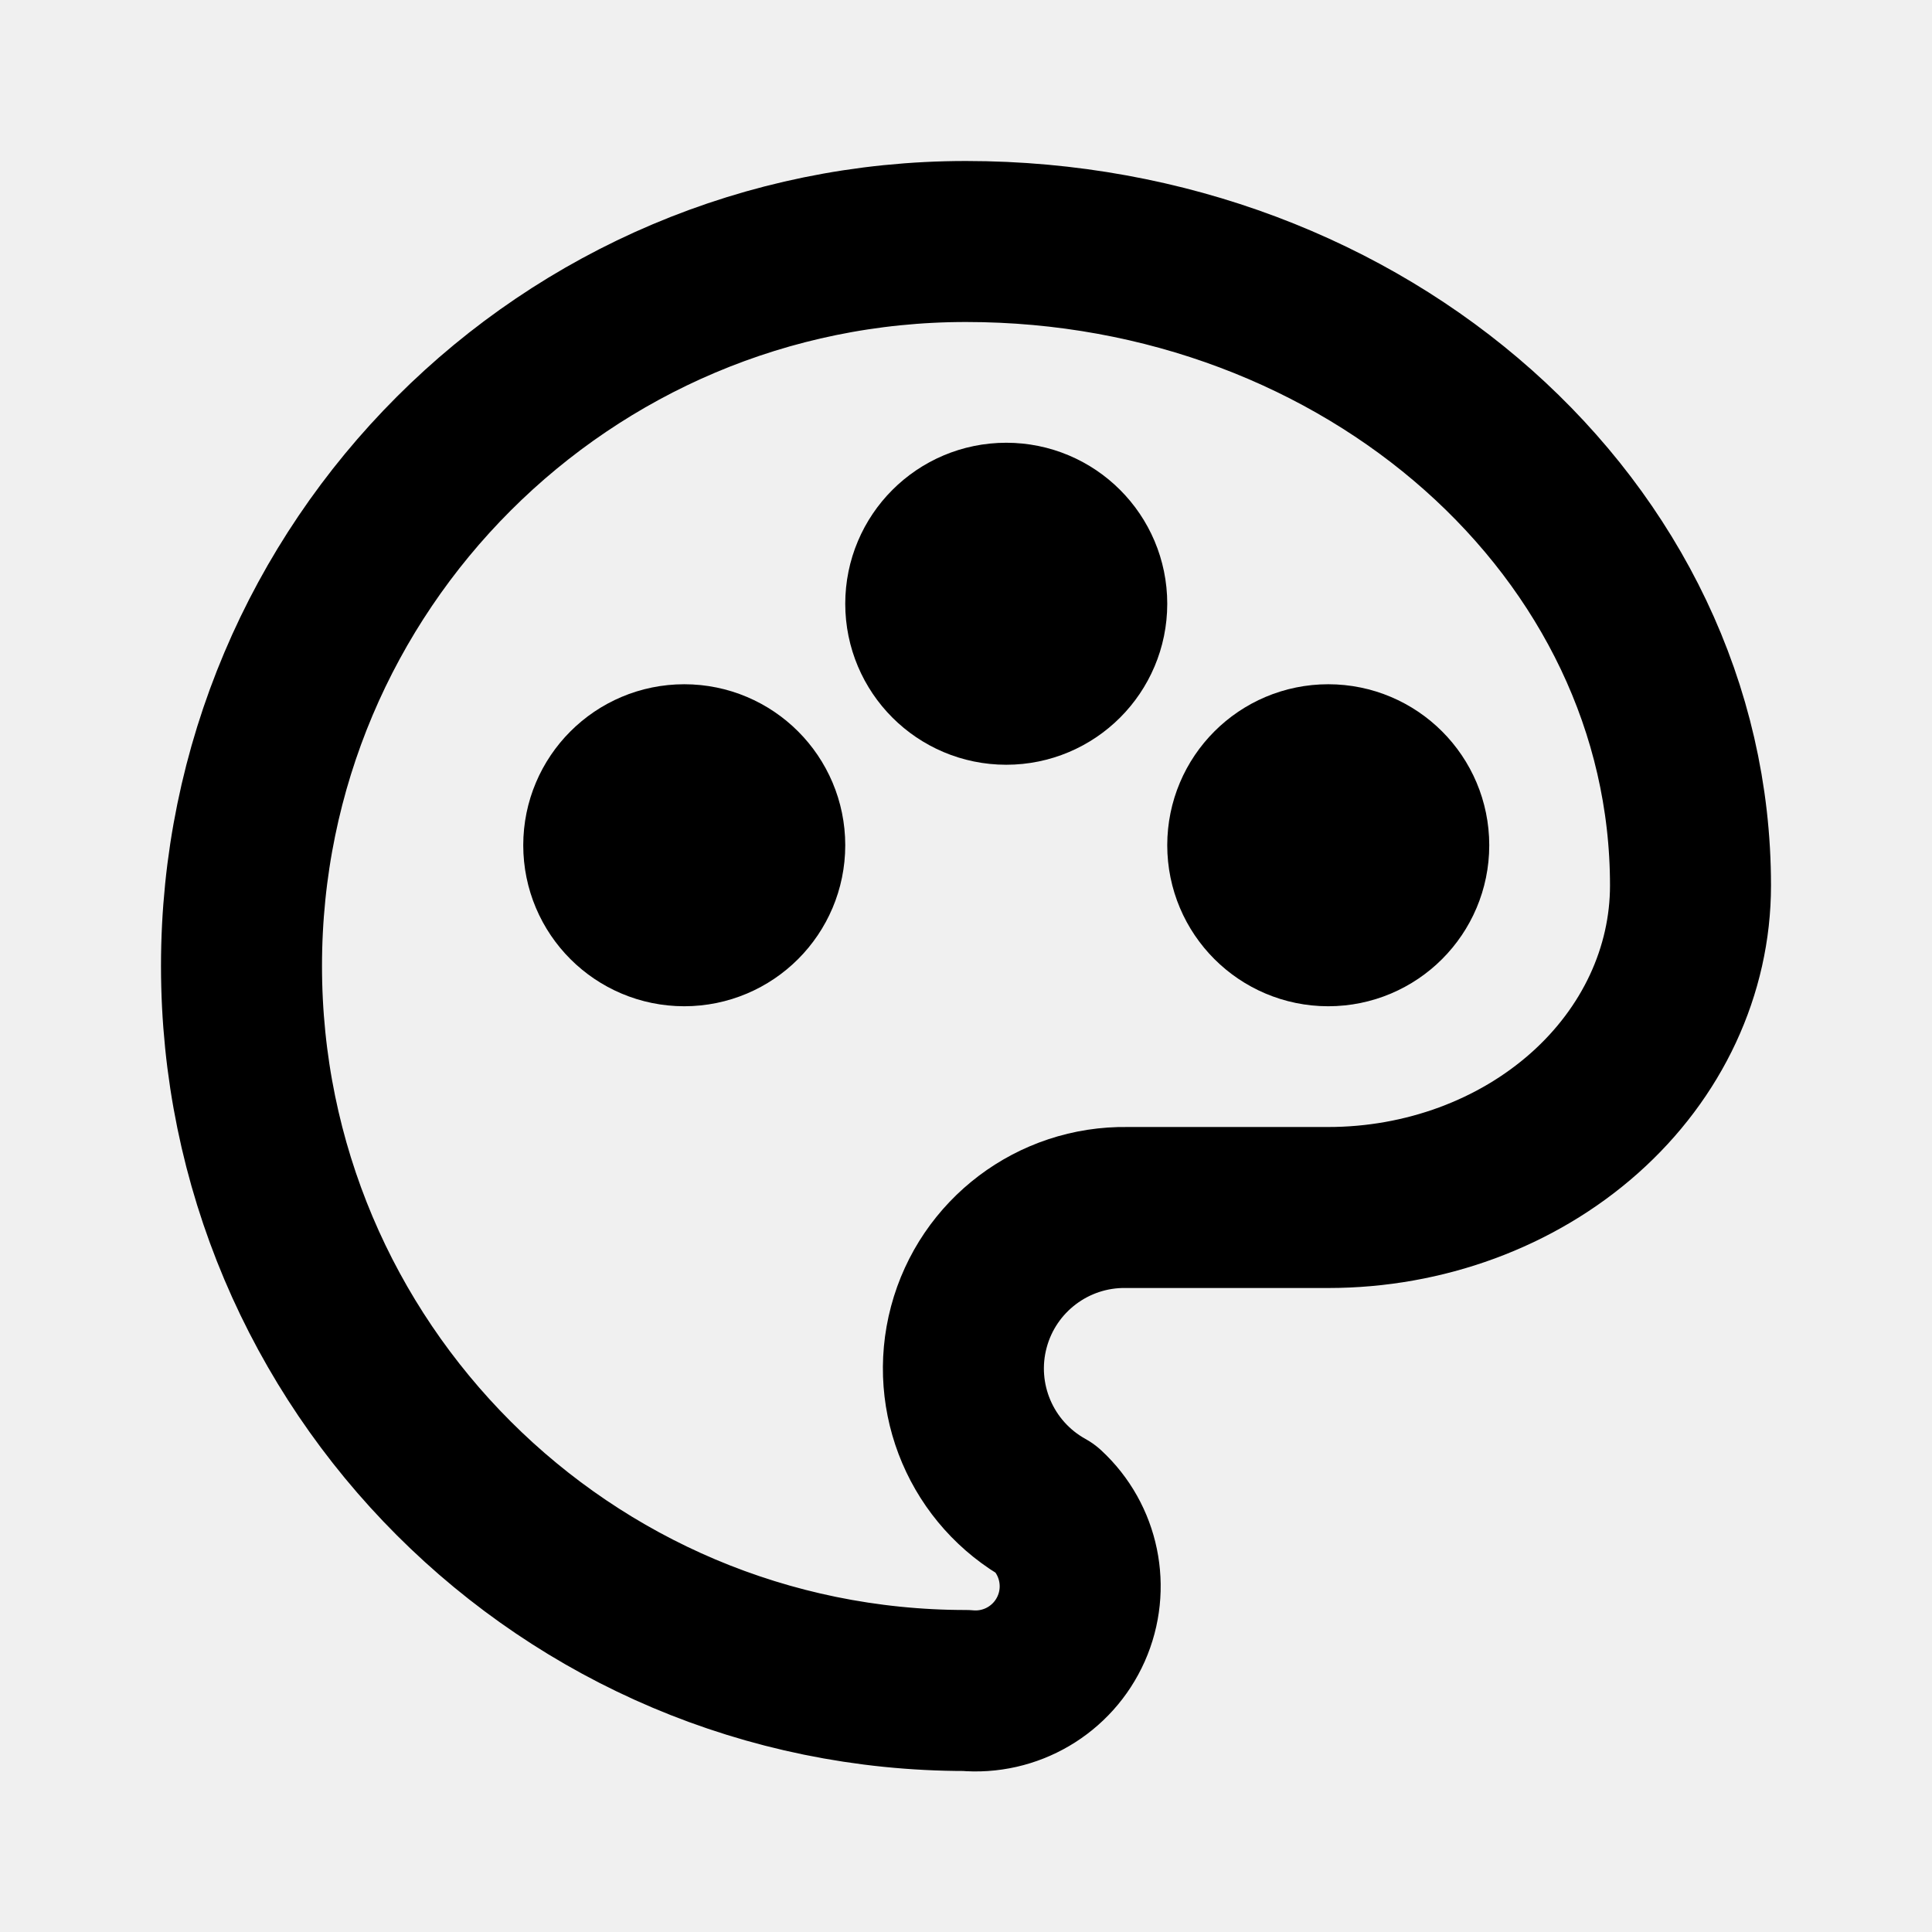
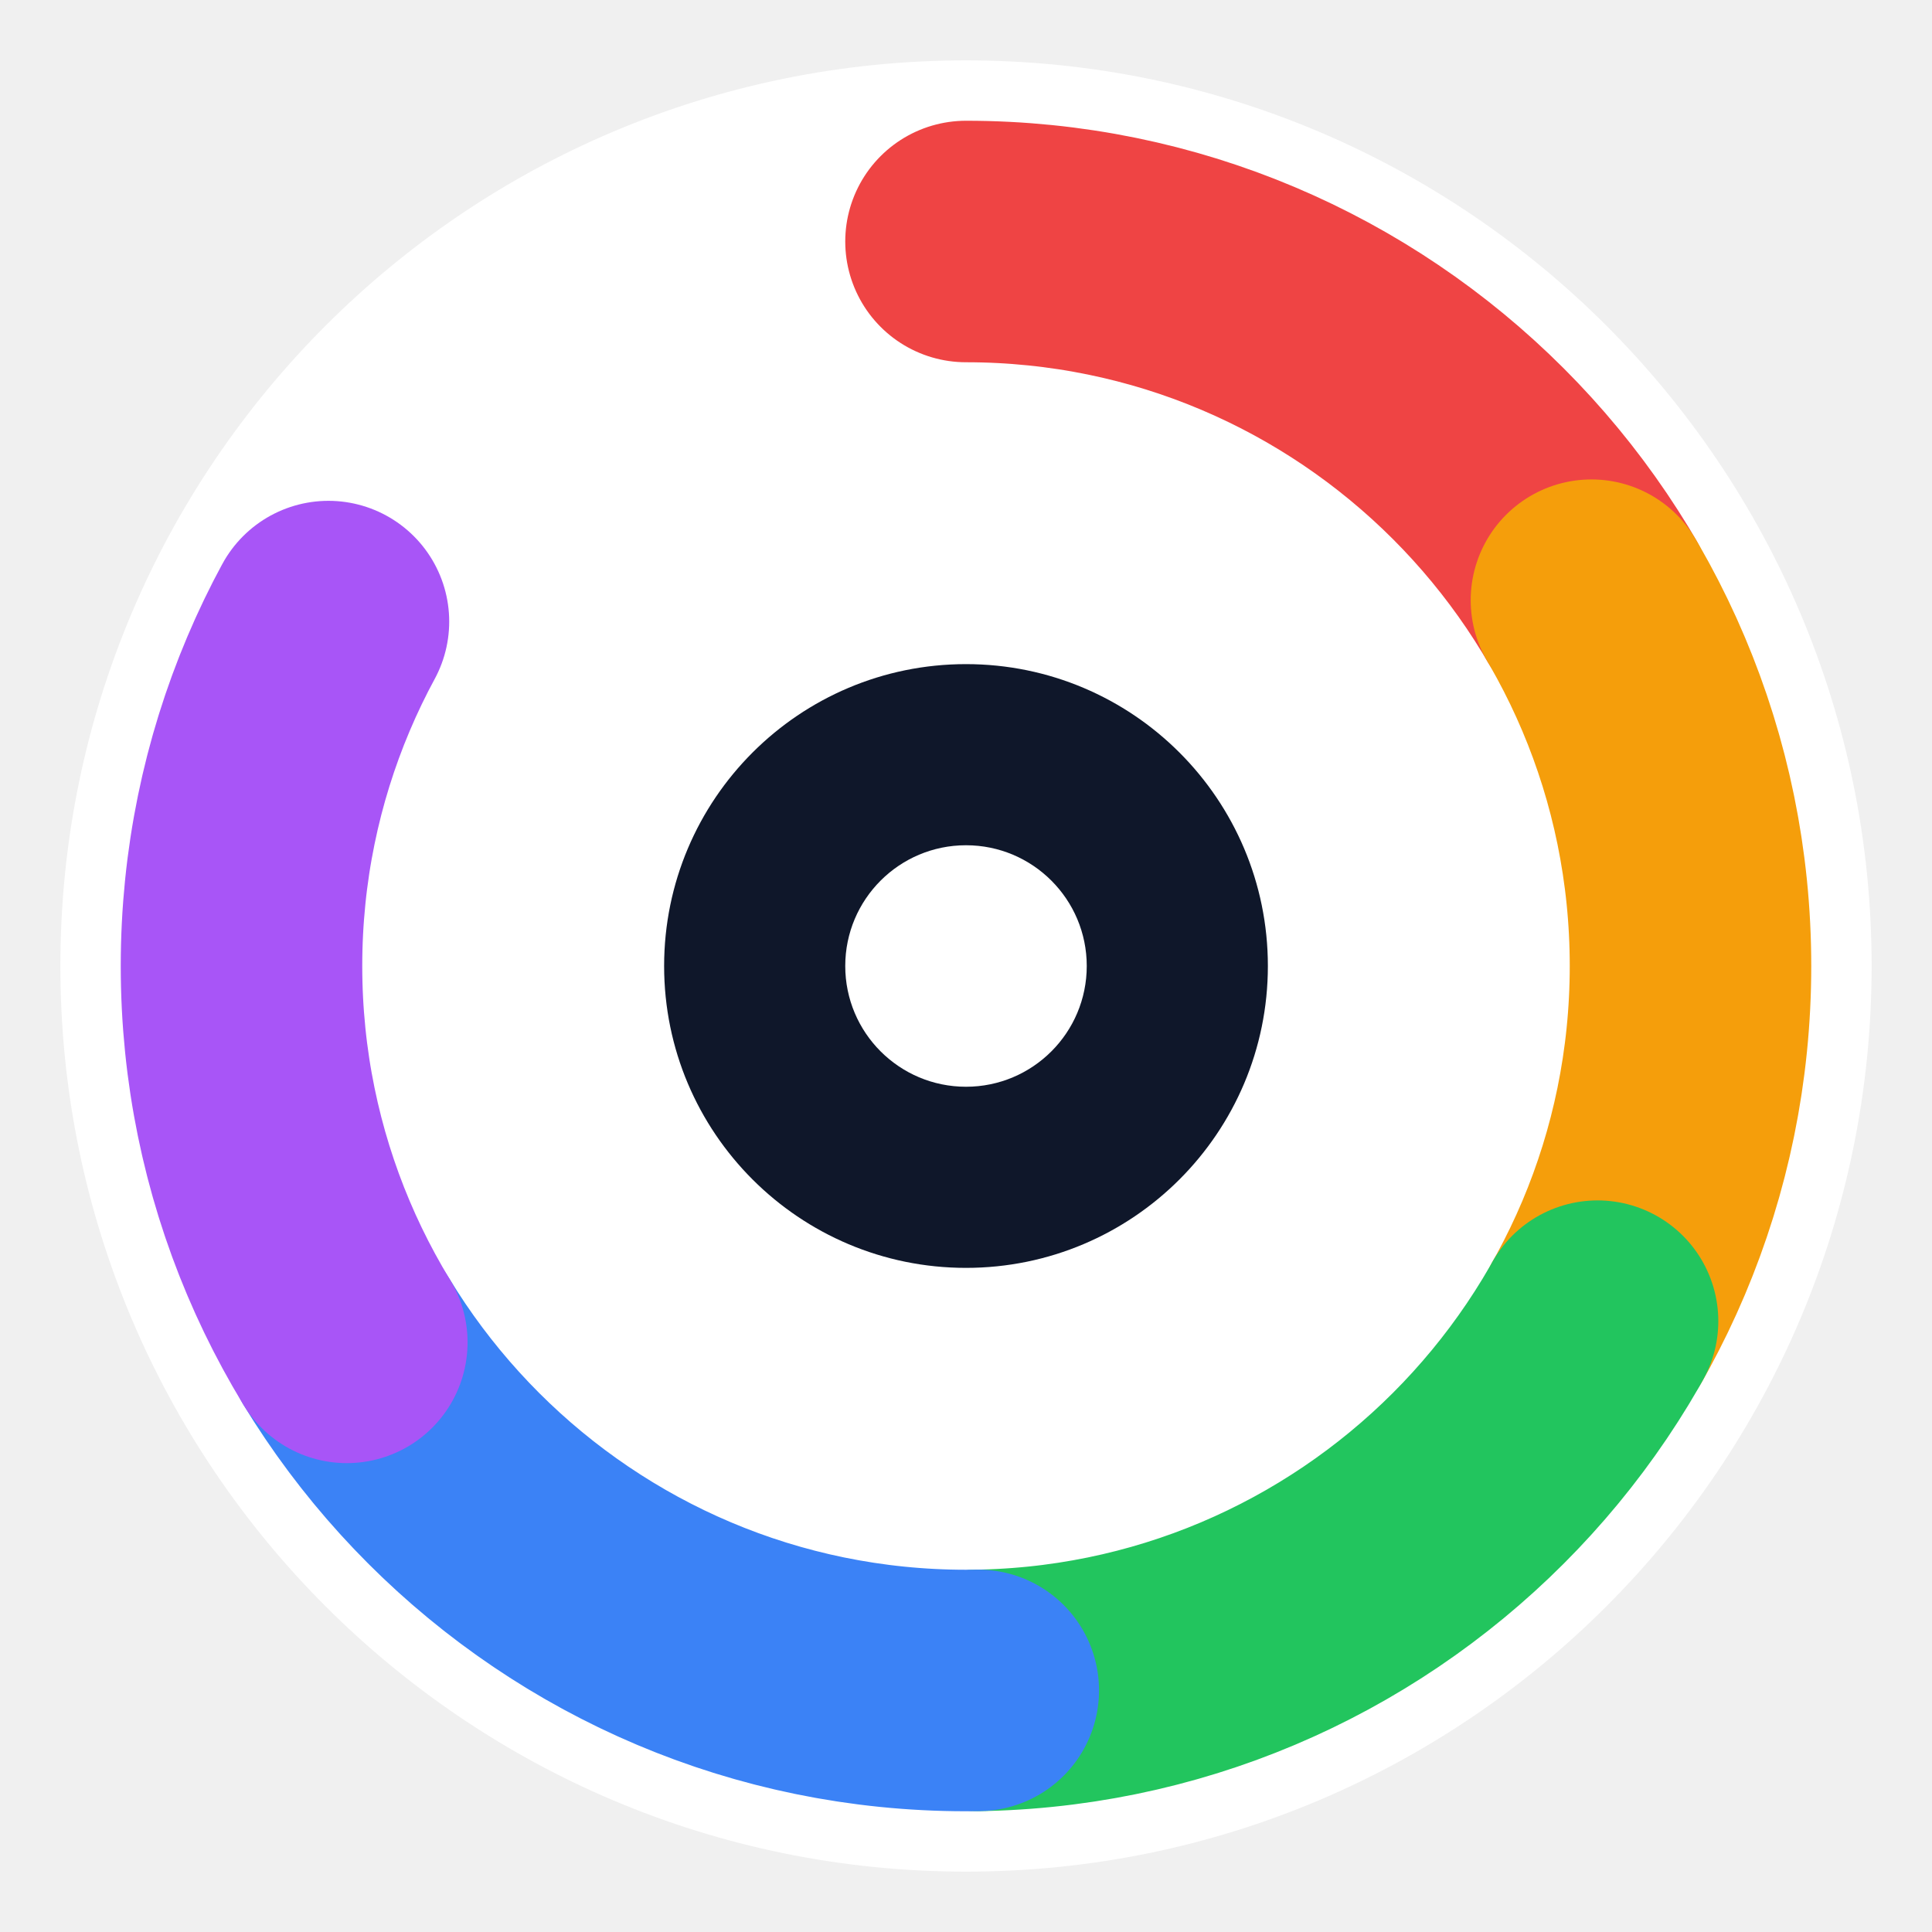
- <svg xmlns="http://www.w3.org/2000/svg" version="1.1" width="24" height="24">
-   <svg version="1.1" width="24" height="24">
-     <svg width="24" height="24" viewBox="0 0 24 24" fill="none" stroke="currentColor" stroke-width="2" stroke-linecap="round" stroke-linejoin="round" class="icon icon-tabler icons-tabler-outline icon-tabler-palette">
-       <path stroke="none" d="M0 0h24v24H0z" fill="none" />
-       <path d="M12 21a9 9 0 0 1 0 -18c4.97 0 9 3.582 9 8c0 1.06 -.474 2.078 -1.318 2.828c-.844 .75 -1.989 1.172 -3.182 1.172h-2.5a2 2 0 0 0 -1 3.75a1.3 1.3 0 0 1 -1 2.25" />
-       <path d="M7.5 10.5a1 1 0 1 0 2 0a1 1 0 1 0 -2 0" />
-       <path d="M11.5 7.5a1 1 0 1 0 2 0a1 1 0 1 0 -2 0" />
-       <path d="M15.5 10.5a1 1 0 1 0 2 0a1 1 0 1 0 -2 0" />
-     </svg>
-   </svg>
-   <style>@media (prefers-color-scheme: light) { :root { filter: none; } }
- @media (prefers-color-scheme: dark) { :root { filter: none; } }
- </style>
+ <svg xmlns="http://www.w3.org/2000/svg" viewBox="0 0 64 64" role="img" aria-label="Seletor de Cores">
+   <circle cx="32" cy="32" r="30" fill="#ffffff" />
+   <circle cx="32" cy="32" r="24" fill="none" stroke="#ef4444" stroke-width="8" stroke-dasharray="25 126" stroke-linecap="round" transform="rotate(-90 32 32)" />
+   <circle cx="32" cy="32" r="24" fill="none" stroke="#f59e0b" stroke-width="8" stroke-dasharray="25 126" stroke-linecap="round" stroke-dashoffset="-25" transform="rotate(-90 32 32)" />
+   <circle cx="32" cy="32" r="24" fill="none" stroke="#22c55e" stroke-width="8" stroke-dasharray="25 126" stroke-linecap="round" stroke-dashoffset="-50" transform="rotate(-90 32 32)" />
+   <circle cx="32" cy="32" r="24" fill="none" stroke="#3b82f6" stroke-width="8" stroke-dasharray="25 126" stroke-linecap="round" stroke-dashoffset="-75" transform="rotate(-90 32 32)" />
+   <circle cx="32" cy="32" r="24" fill="none" stroke="#a855f7" stroke-width="8" stroke-dasharray="25 126" stroke-linecap="round" stroke-dashoffset="-100" transform="rotate(-90 32 32)" />
+   <circle cx="32" cy="32" r="10" fill="#0f172a" />
+   <circle cx="32" cy="32" r="4" fill="#ffffff" />
</svg>
